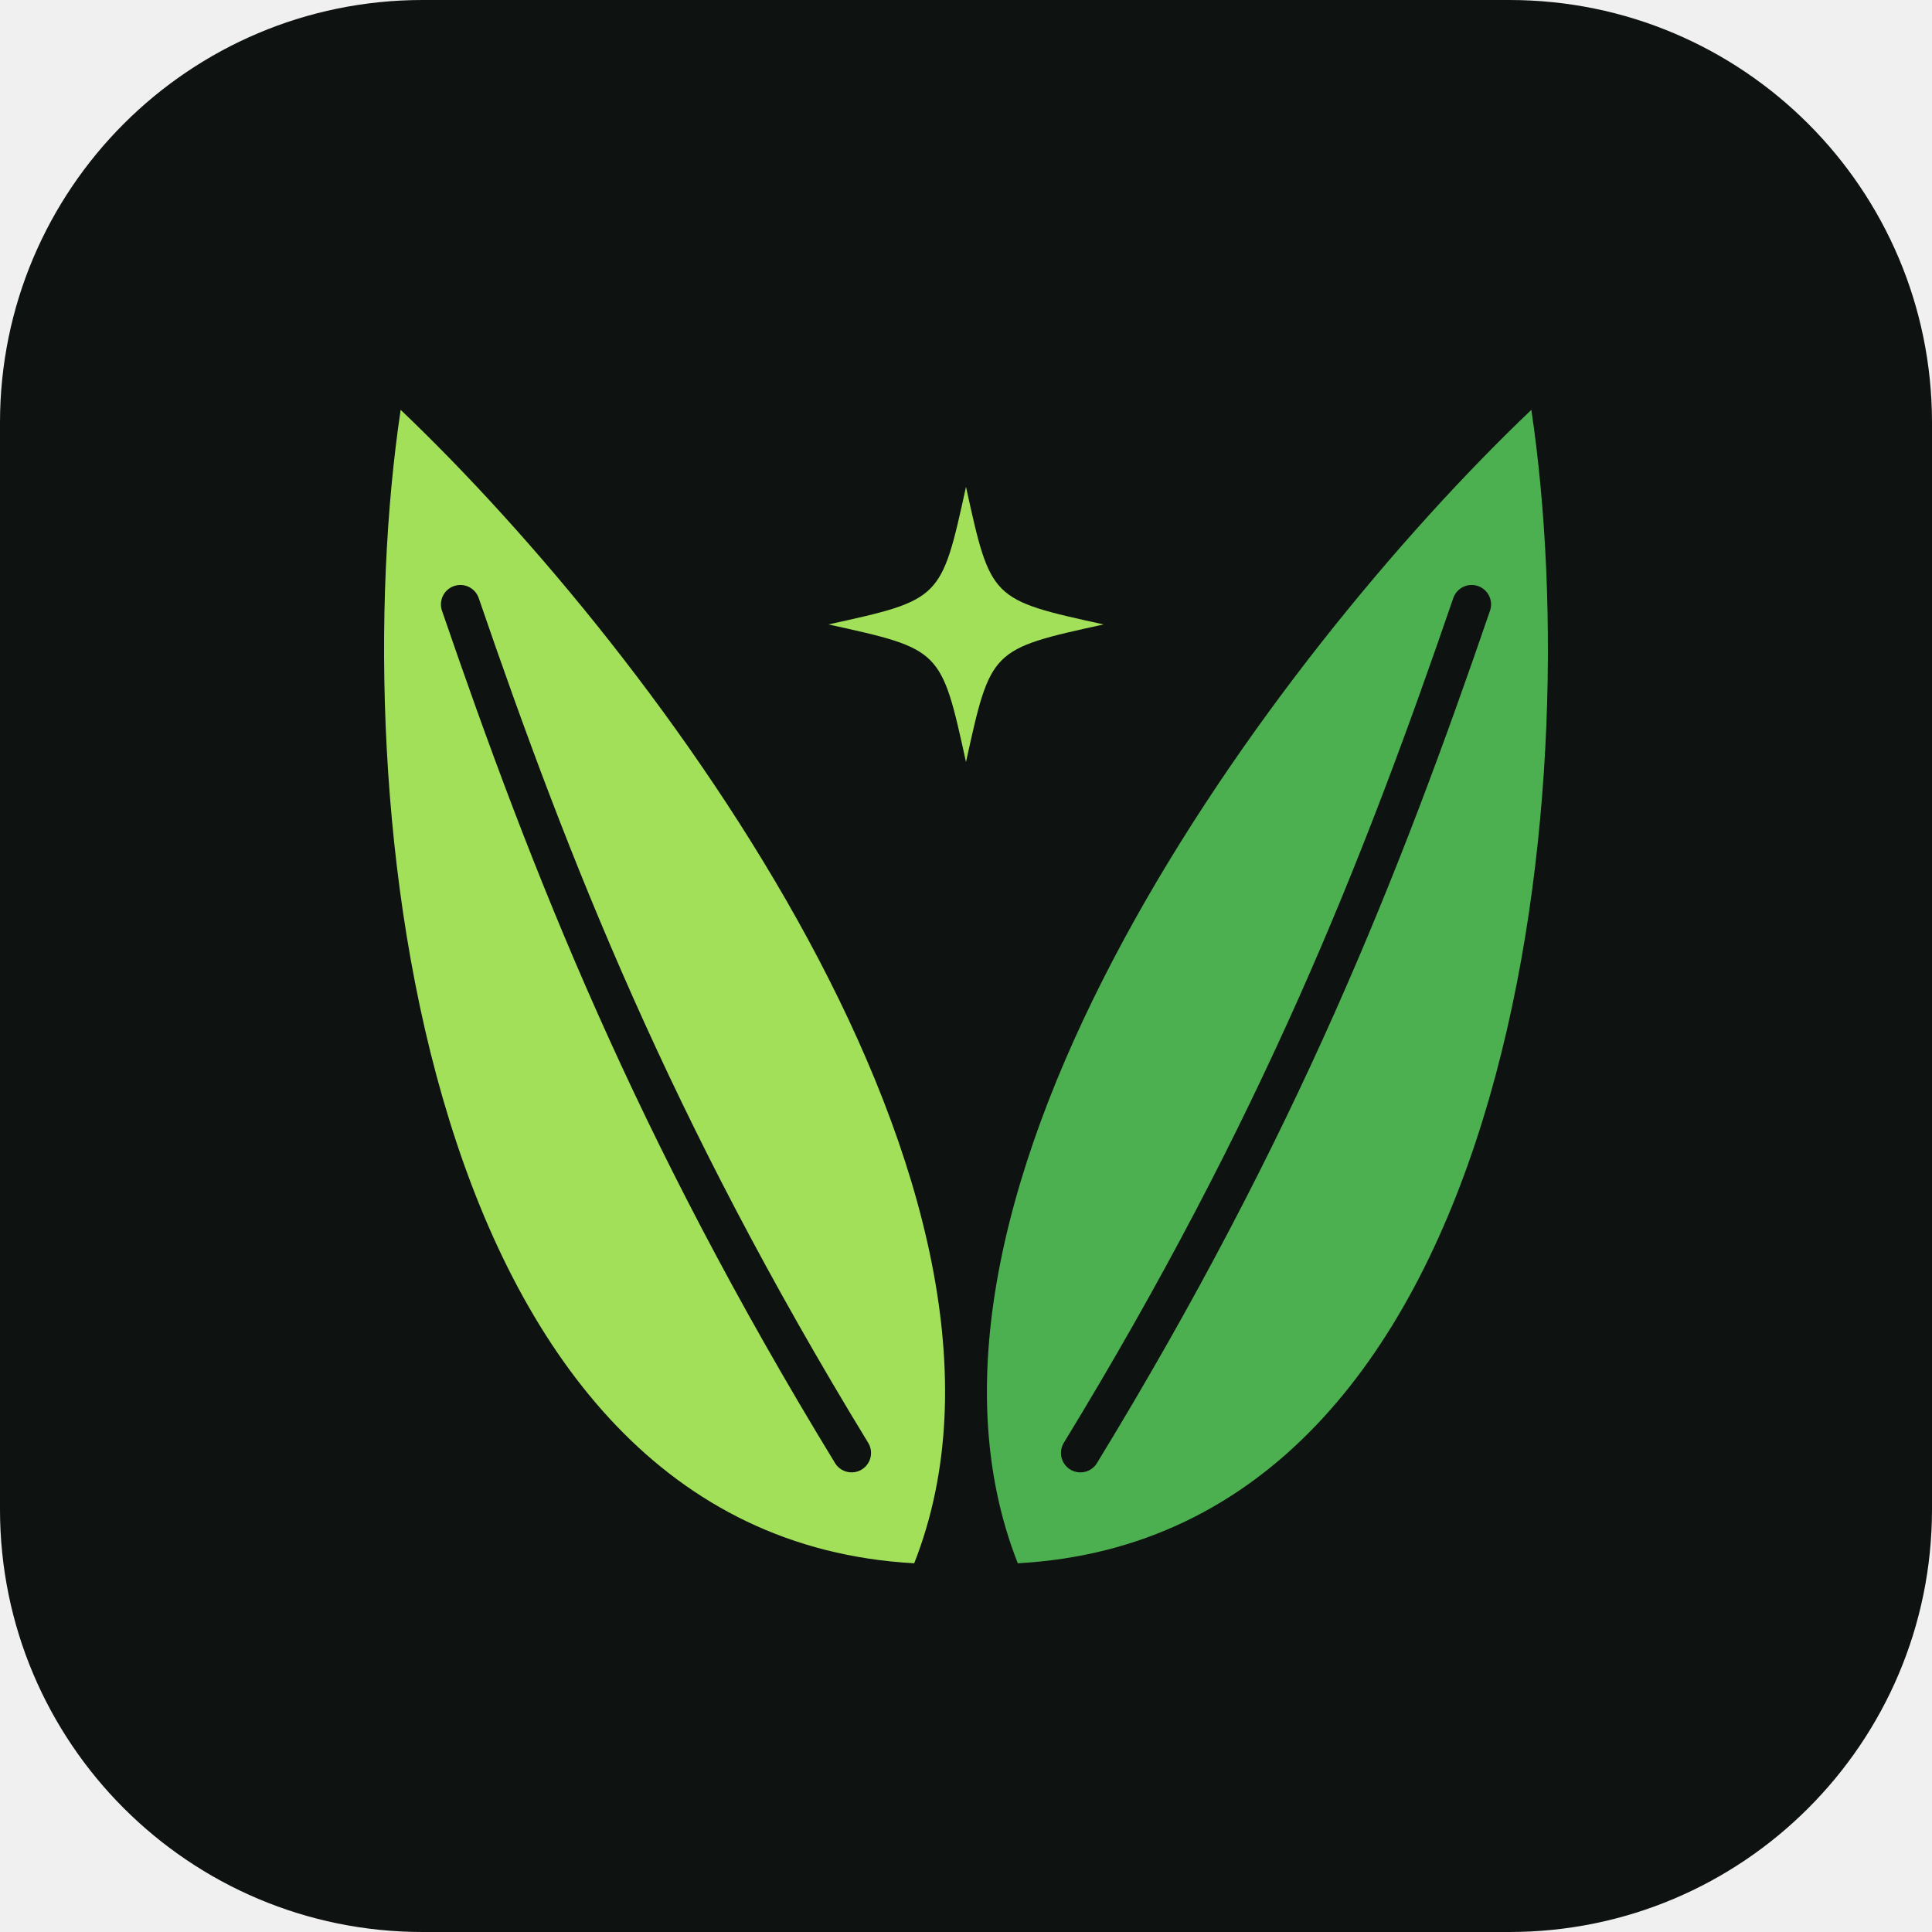
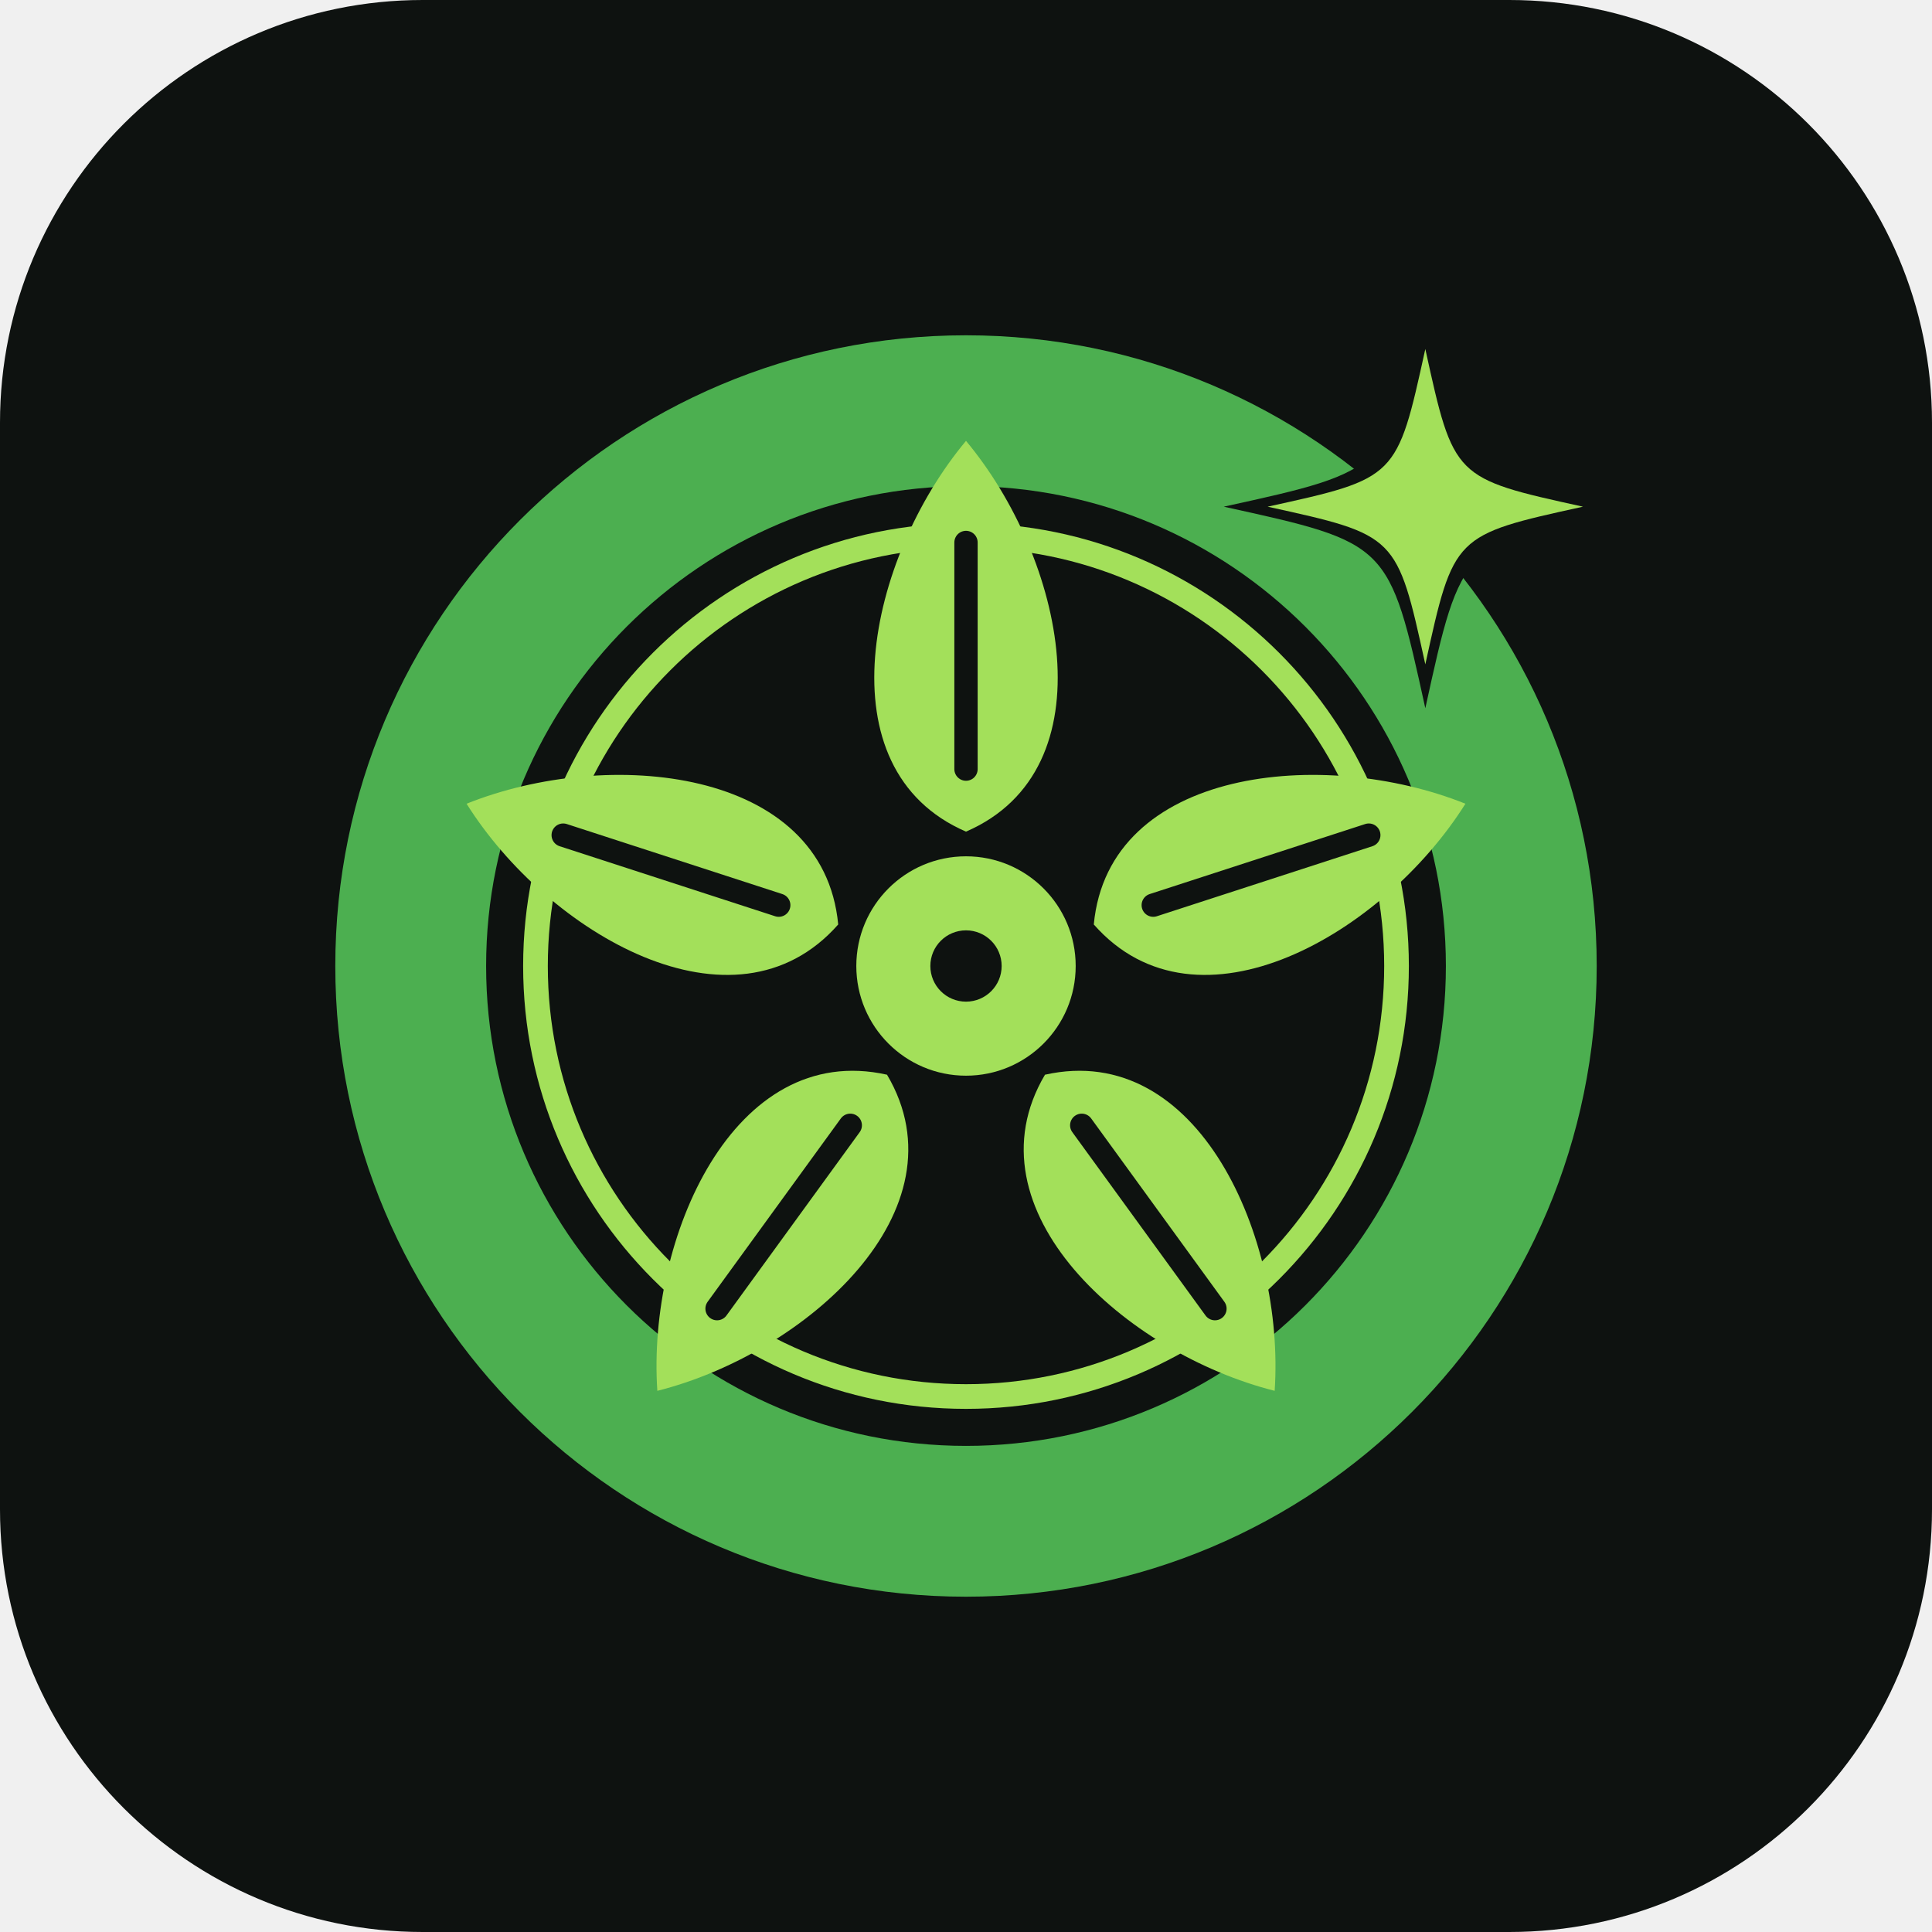
<svg xmlns="http://www.w3.org/2000/svg" viewBox="0 0 512.0 512.0" width="512" height="512">
  <rect width="512" height="512" rx="112" fill="#0E1210" />
-   <g transform="translate(97.28 105.4249) scale(4.28973) translate(-13 -20)">
+   <g transform="translate(87.04 87.04) scale(3.633548) translate(-3.5 -3.5)">
    <mask id="m-icon" maskUnits="userSpaceOnUse" x="0" y="0" width="100" height="100">
      <rect width="100" height="100" fill="#fff" />
-       <path d="M-0.76,-7.80 C-3.80,-31.20 -3.04,-48.36 -1.52,-65.52" transform="translate(46.8 92) rotate(-24)" fill="none" stroke="#000" stroke-width="2.4" stroke-linecap="round" />
-       <path d="M-0.76,-7.80 C-3.80,-31.20 -3.04,-48.36 -1.52,-65.52" transform="translate(53.2 92) scale(-1 1) rotate(-24)" fill="none" stroke="#000" stroke-width="2.4" stroke-linecap="round" />
+       <path d="M0,-4.56 L0,-21.09" transform="translate(50 50) rotate(0.0) translate(0 -9.8)" fill="none" stroke="#000" stroke-width="1.7" stroke-linecap="round" />
+       <path d="M0,-4.56 L0,-21.09" transform="translate(50 50) rotate(72.0) translate(0 -9.8)" fill="none" stroke="#000" stroke-width="1.7" stroke-linecap="round" />
+       <path d="M0,-4.56 L0,-21.09" transform="translate(50 50) rotate(144.0) translate(0 -9.8)" fill="none" stroke="#000" stroke-width="1.7" stroke-linecap="round" />
+       <path d="M0,-4.56 L0,-21.09" transform="translate(50 50) rotate(216.0) translate(0 -9.8)" fill="none" stroke="#000" stroke-width="1.7" stroke-linecap="round" />
+       <path d="M0,-4.56 L0,-21.09" transform="translate(50 50) rotate(288.0) translate(0 -9.8)" fill="none" stroke="#000" stroke-width="1.7" stroke-linecap="round" />
+       <path d="M83.5,1.8 C86.146,13.854 86.146,13.854 98.2,16.5 C86.146,19.146 86.146,19.146 83.5,31.2 C80.854,19.146 80.854,19.146 68.8,16.5 C80.854,13.854 80.854,13.854 83.5,1.8Z" fill="#000" />
+       <circle cx="50" cy="50" r="2.6" fill="#000" />
    </mask>
    <g mask="url(#m-icon)">
-       <path d="M0,0 C17.48,-17.16 8.36,-57.72 0,-78.00 C-12.92,-57.72 -27.36,-14.04 0,0Z" transform="translate(46.8 92) rotate(-24)" fill="#A3E05A" />
-       <path d="M0,0 C17.48,-17.16 8.36,-57.72 0,-78.00 C-12.92,-57.72 -27.36,-14.04 0,0Z" transform="translate(53.2 92) scale(-1 1) rotate(-24)" fill="#4CAF50" />
+       <path d="M4,50 a46,46 0 1,0 92,0 a46,46 0 1,0 -92,0ZM15,50 a35,35 0 1,0 70,0 a35,35 0 1,0 -70,0Z" fill-rule="evenodd" fill="#4CAF50" />
+       <circle cx="50" cy="50" r="31.4" fill="none" stroke="#A3E05A" stroke-width="1.8" />
+       <g fill="#A3E05A">
+         <path d="M0,0 C10.54,-4.56 7.14,-19.95 0,-28.50 C-7.14,-19.95 -10.54,-4.56 0,0Z" transform="translate(50 50) rotate(0.0) translate(0 -9.8)" />
+         <path d="M0,0 C10.54,-4.56 7.14,-19.95 0,-28.50 C-7.14,-19.95 -10.54,-4.56 0,0Z" transform="translate(50 50) rotate(72.0) translate(0 -9.8)" />
+         <path d="M0,0 C10.54,-4.56 7.14,-19.95 0,-28.50 C-7.14,-19.95 -10.54,-4.56 0,0Z" transform="translate(50 50) rotate(144.0) translate(0 -9.8)" />
+         <path d="M0,0 C10.54,-4.56 7.14,-19.95 0,-28.50 C-7.14,-19.95 -10.54,-4.56 0,0Z" transform="translate(50 50) rotate(216.0) translate(0 -9.8)" />
+         <path d="M0,0 C10.54,-4.56 7.14,-19.95 0,-28.50 C-7.14,-19.95 -10.54,-4.56 0,0Z" transform="translate(50 50) rotate(288.0) translate(0 -9.8)" />
+         <circle cx="50" cy="50" r="8" />
+       </g>
    </g>
-     <path d="M50,25.5 C51.53,32.47 51.53,32.47 58.5,34 C51.53,35.53 51.53,35.53 50,42.5 C48.47,35.53 48.47,35.53 41.5,34 C48.47,32.47 48.47,32.47 50,25.5Z" fill="#A3E05A" />
+     <path d="M83.5,5.0 C85.57,14.43 85.57,14.43 95.0,16.5 C85.57,18.57 85.57,18.57 83.5,28.0 C81.43,18.57 81.43,18.57 72.0,16.5 C81.43,14.43 81.43,14.43 83.5,5.0Z" fill="#A3E05A" />
  </g>
</svg>
